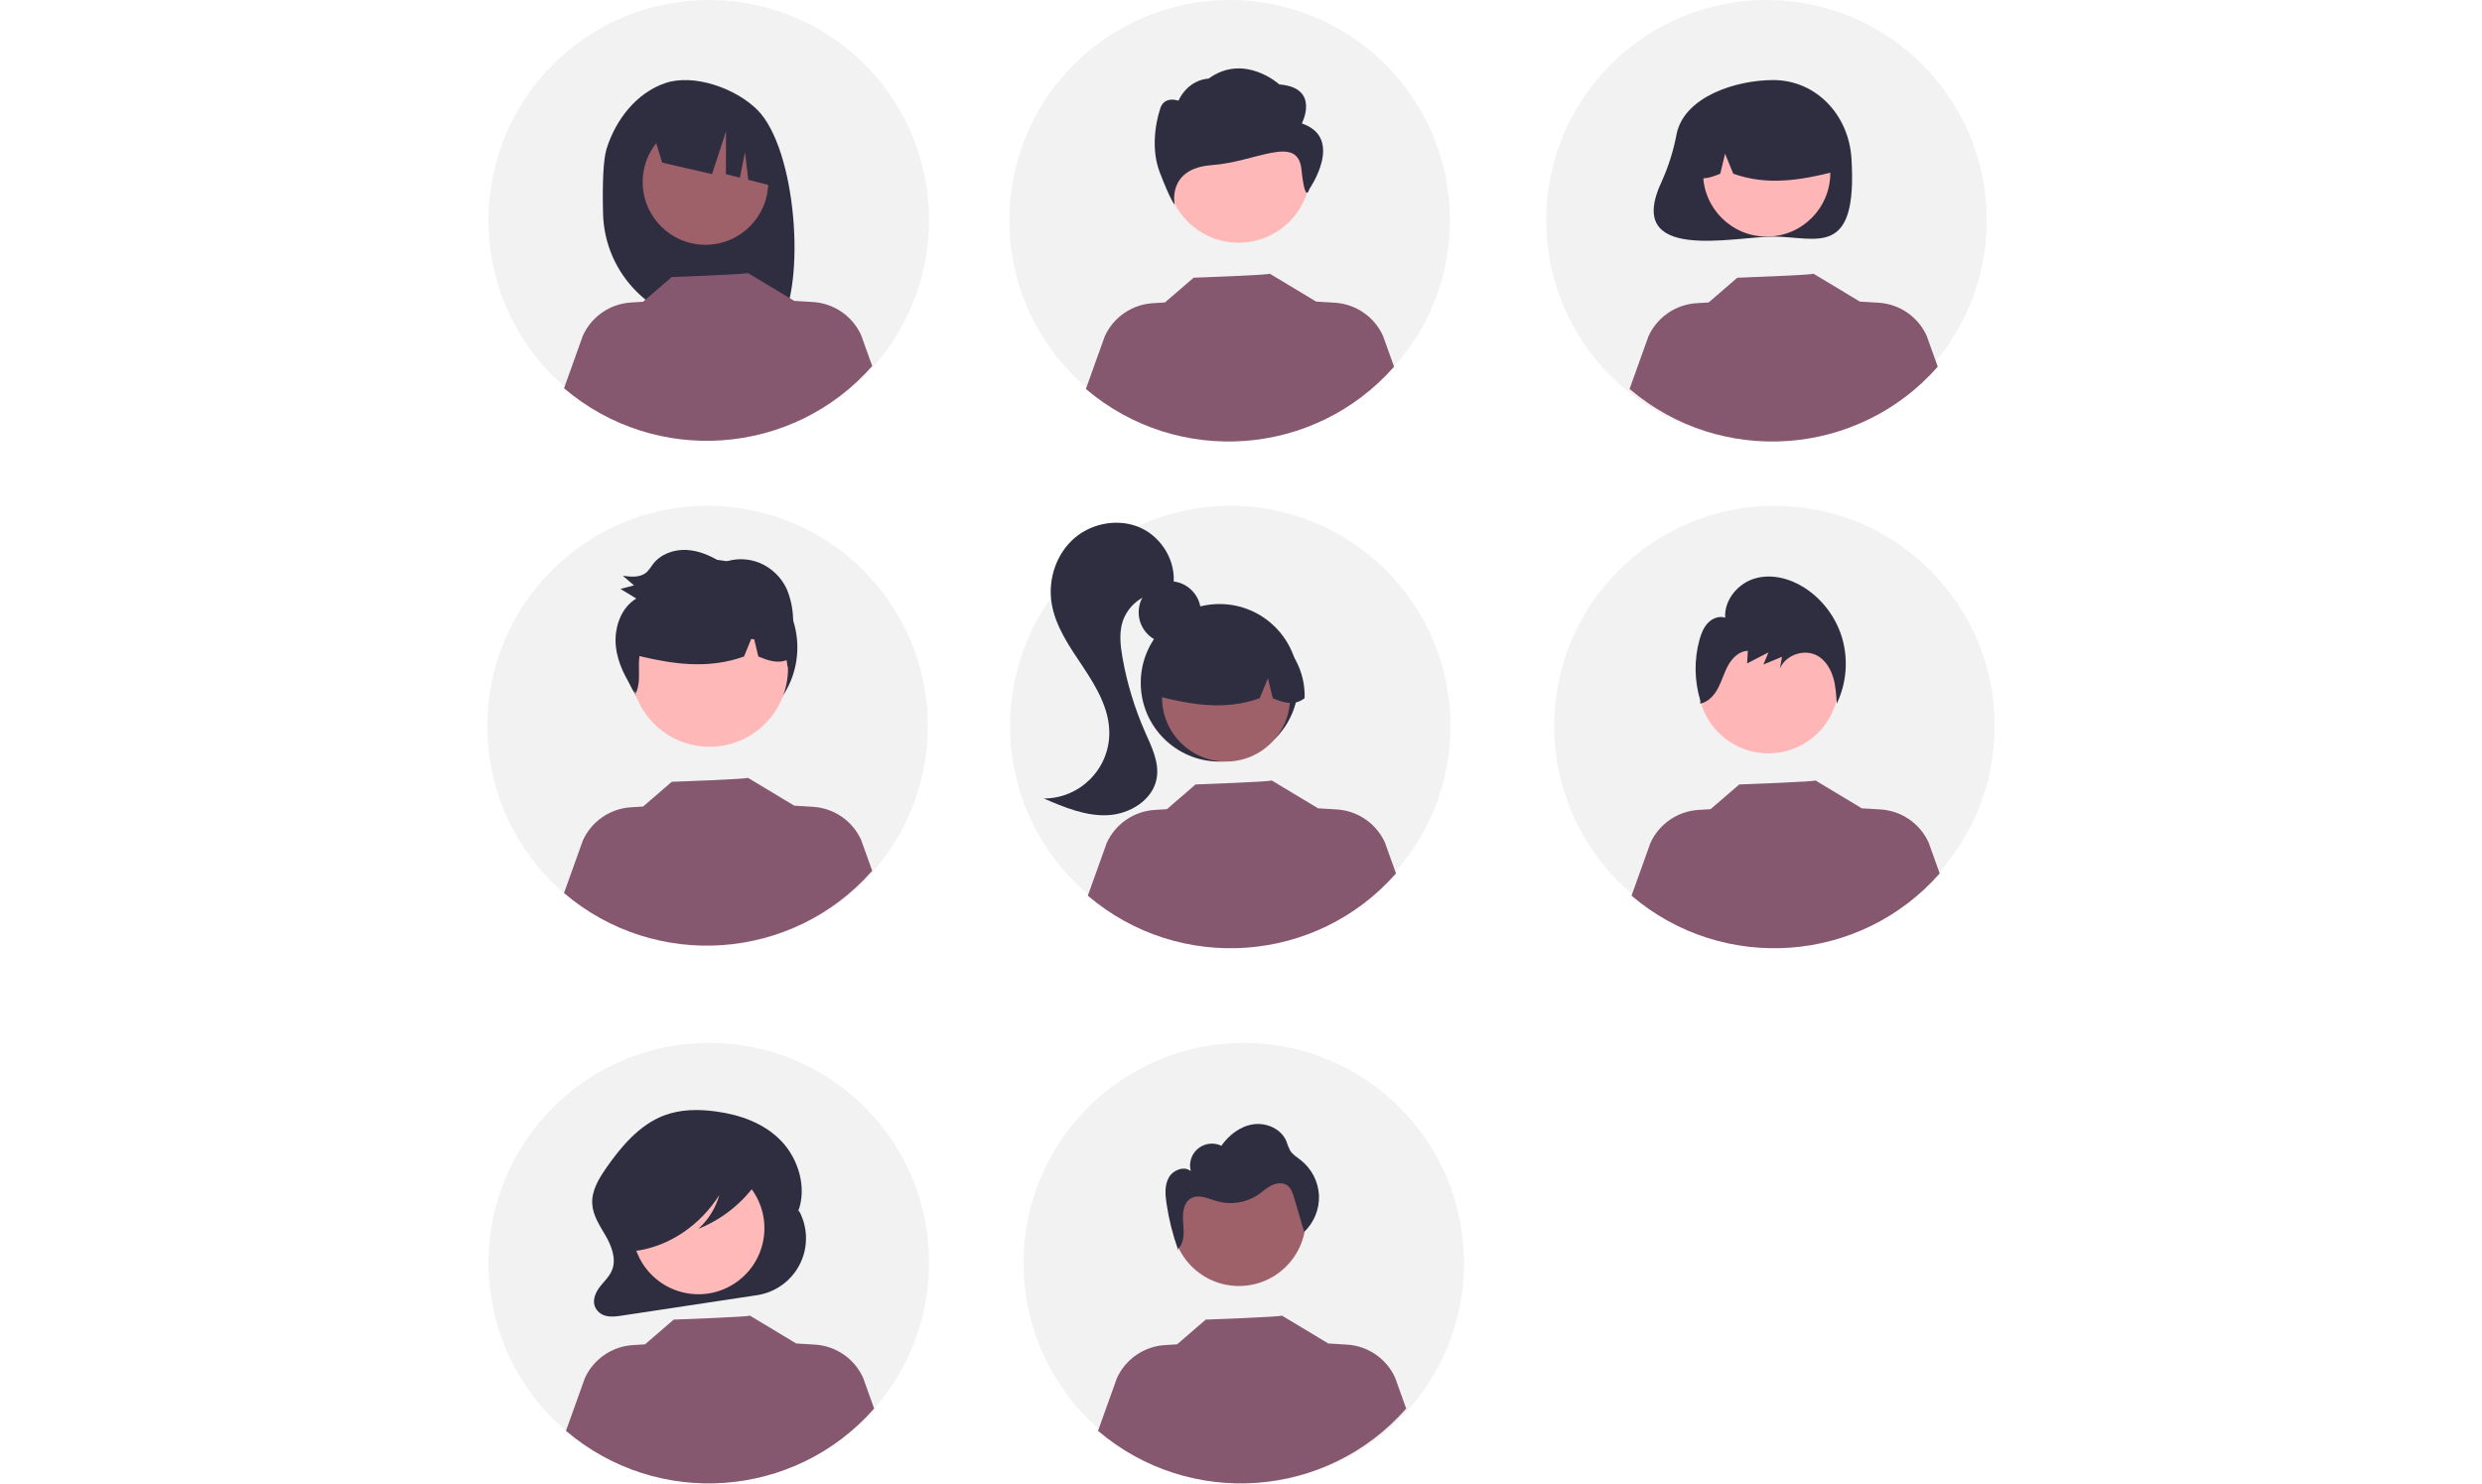
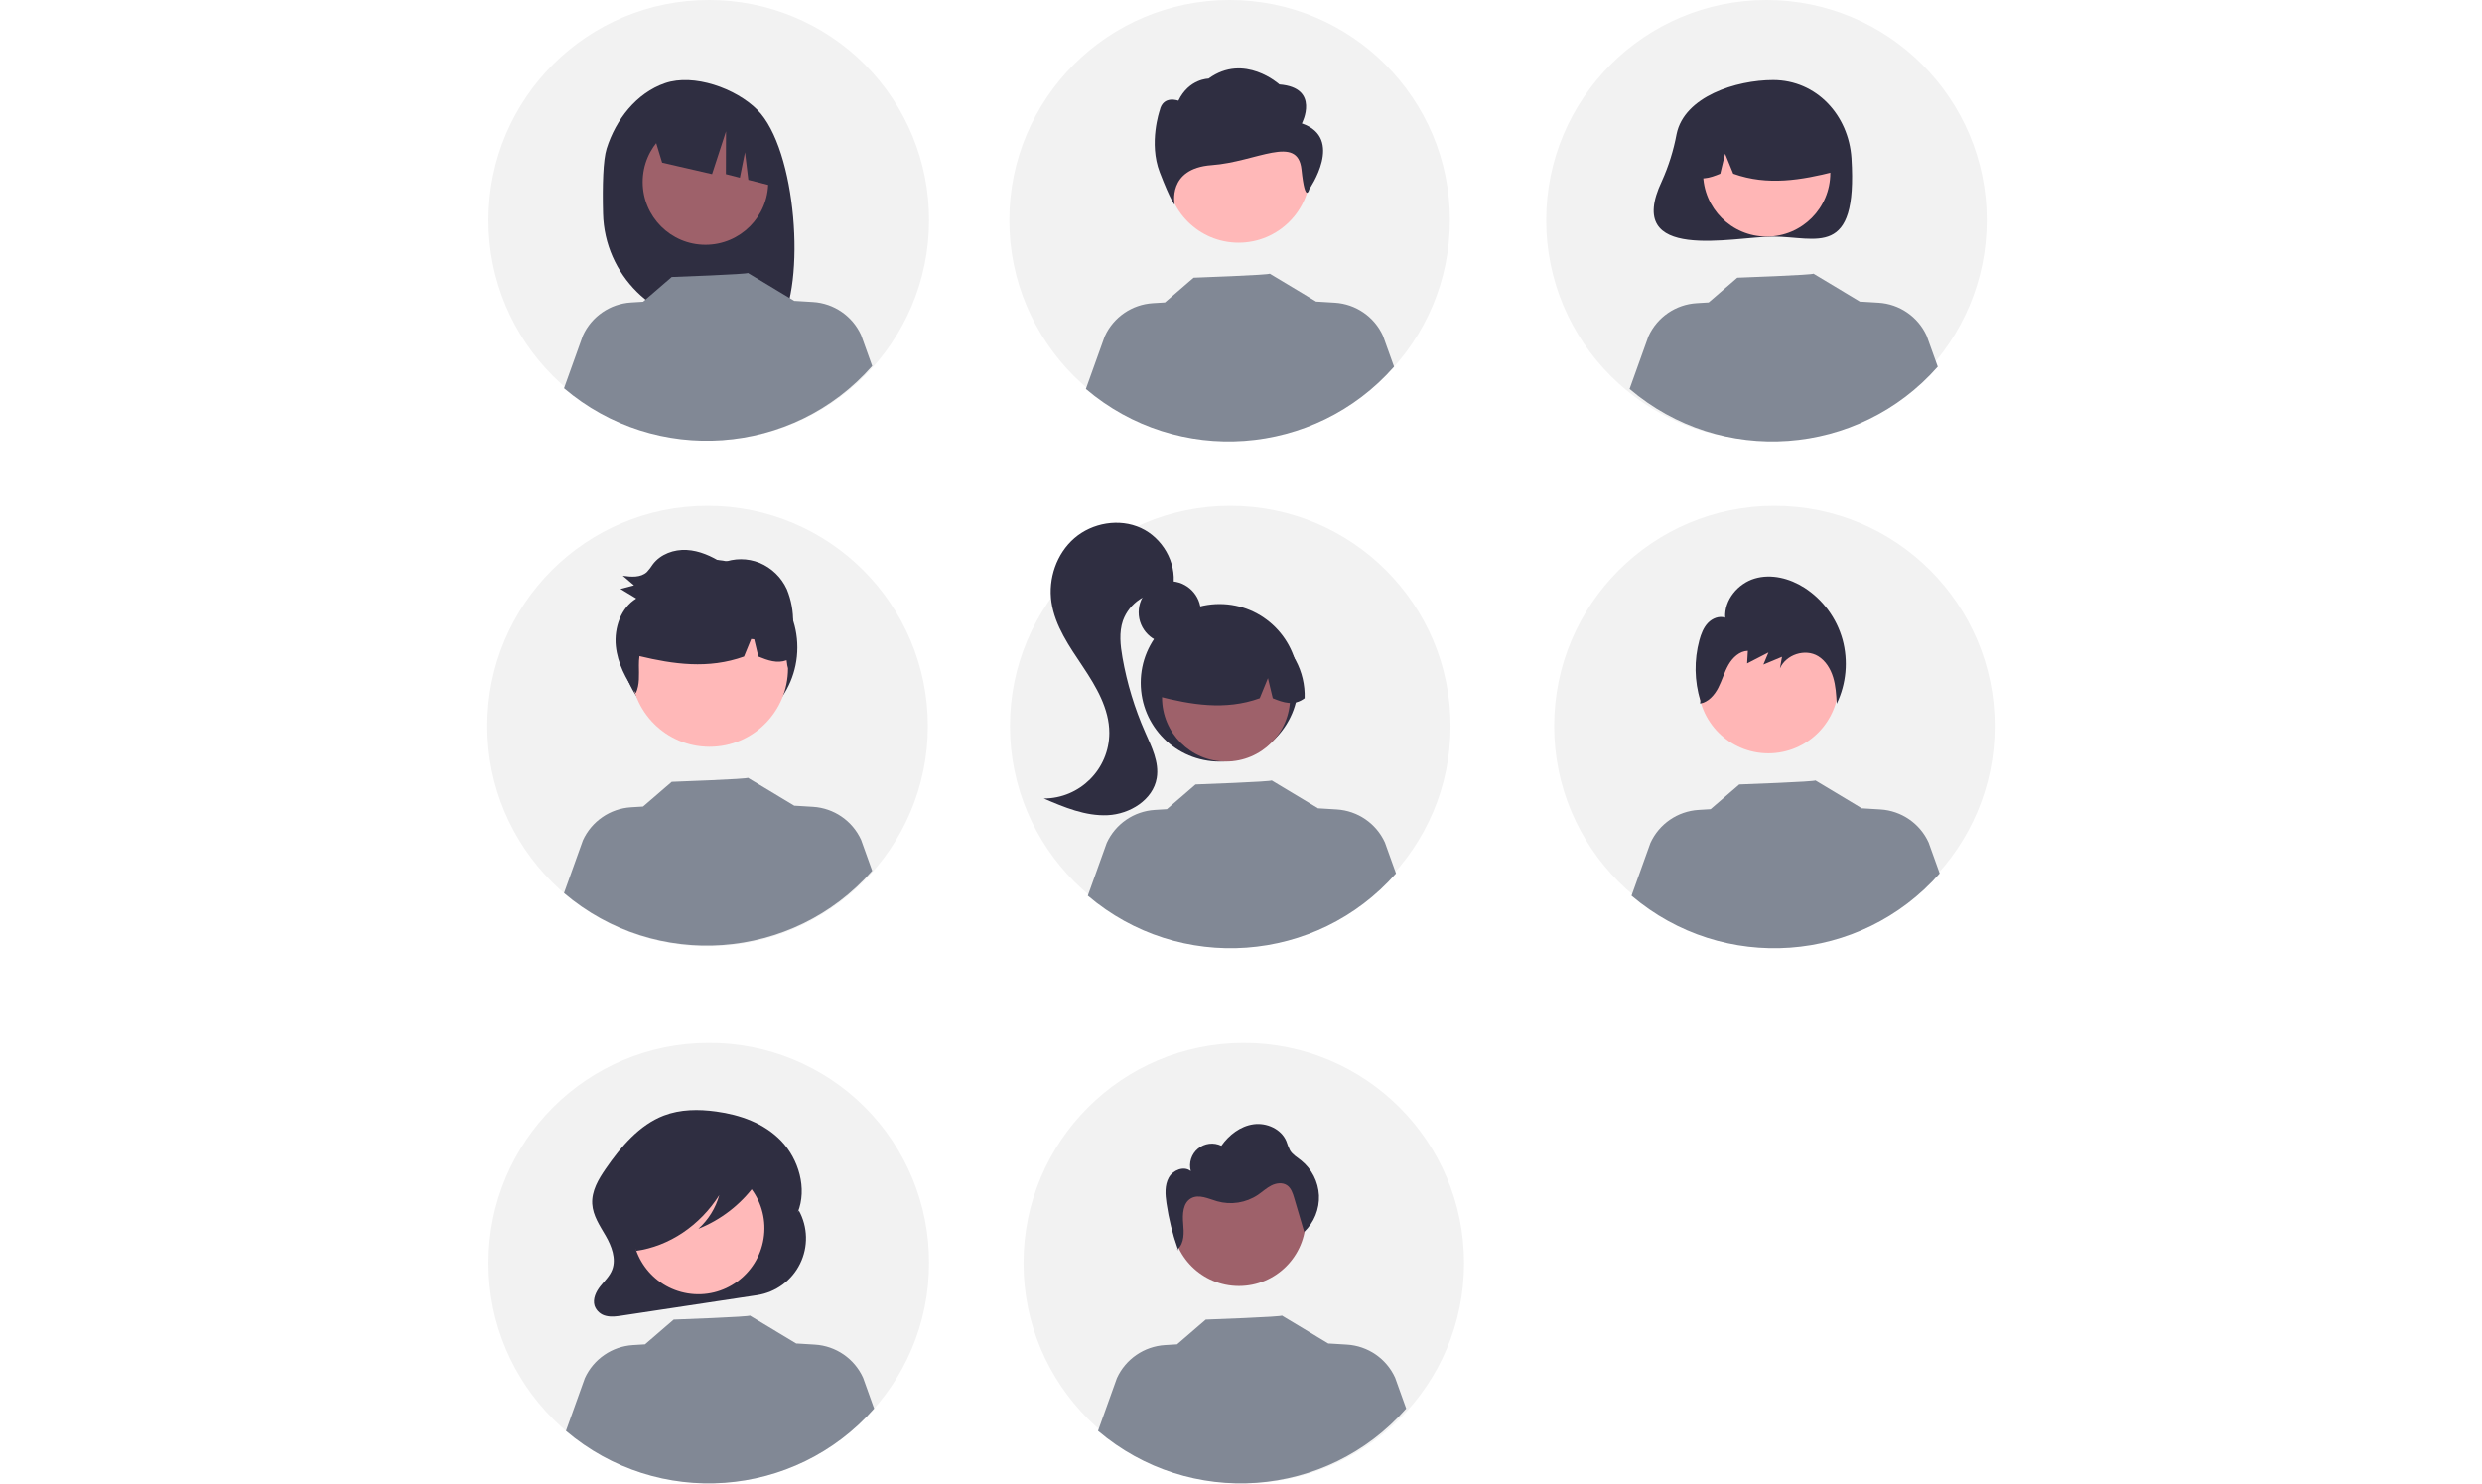
<svg xmlns="http://www.w3.org/2000/svg" data-name="Layer 1" width="776.32" height="464.051" viewBox="0 0 776.32 764.051">
  <circle cx="113.44" cy="373.971" r="113.44" fill="#f2f2f2" />
  <circle cx="114.454" cy="333.464" r="45.236" fill="#2f2e41" />
  <path d="M439.335,181.616a113.44,113.44,0,1,1-113.239-113.641A113.147,113.147,0,0,1,439.335,181.616Z" transform="translate(-211.84 -67.97468)" fill="#f2f2f2" />
  <circle cx="382.63" cy="373.971" r="113.44" fill="#f2f2f2" />
  <circle cx="382.3" cy="113.44" r="113.44" fill="#f2f2f2" />
  <circle cx="658.78" cy="113.44" r="113.44" fill="#f2f2f2" />
  <circle cx="662.88" cy="373.971" r="113.44" fill="#f2f2f2" />
  <path d="M439.335,718.585a113.44,113.44,0,1,1-113.44-113.44A112.938,112.938,0,0,1,439.335,718.585Z" transform="translate(-211.84 -67.97468)" fill="#f2f2f2" />
  <circle cx="389.59" cy="650.611" r="113.44" fill="#f2f2f2" />
  <path d="M273.316,144.513c4.691-14.949,15.357-28.66,30.109-33.713,14.753-5.054,36.355,2.645,47.445,13.698,20.287,20.219,25.238,89.677,11.3,111.627-2.772-.147-12.339-.255-15.145-.36L343.057,222.534v13.099q-6.705-.207-13.516-.286A58.821,58.821,0,0,1,271.467,177.977C271.104,163.418,271.468,150.404,273.316,144.513Z" transform="translate(-211.84 -67.97468)" fill="#2f2e41" />
  <circle cx="112.372" cy="93.753" r="32.33" fill="#9e616a" />
  <path d="M296.311,133.335l37.224-18.639,0,0a46.787,46.787,0,0,1,27.403,38.764l.928,11.114-15.588-3.968-1.708-14.211-2.647,13.103-7.194-1.83.068-22.063-7.198,22.047-25.693-5.903Z" transform="translate(-211.84 -67.97468)" fill="#2f2e41" />
  <circle cx="351.479" cy="315.388" r="16.016" fill="#2f2e41" />
  <circle cx="377.104" cy="351.691" r="40.573" fill="#2f2e41" />
  <circle cx="380.462" cy="359.284" r="32.97" fill="#9e616a" />
  <path d="M614.692,393.65A37.767,37.767,0,0,0,557.273,426.61c16.8,4.218,34.45,7.446,52.366,1.009l4.231-10.355,2.494,10.363c5.456,2.23,10.926,4.117,16.396-.022A38.562,38.562,0,0,0,614.692,393.65Z" transform="translate(-211.84 -67.97468)" fill="#2f2e41" />
  <path d="M548.407,339.886c-11.075-5.078-24.971-2.695-34.192,5.267-9.222,7.963-13.606,20.922-11.825,32.975,1.816,12.296,9.291,22.884,16.181,33.228,6.89,10.344,13.622,21.679,13.614,34.108a33.811,33.811,0,0,1-33.744,33.79c10.507,4.523,21.473,9.135,32.899,8.599,11.426-.536,23.403-7.882,25.267-19.168,1.343-8.132-2.647-16.062-5.974-23.602a166.953,166.953,0,0,1-11.668-38.409c-1.111-6.312-1.835-12.949.223-19.019a22.333,22.333,0,0,1,22.186-14.655l3.775-3.397C566.828,357.536,559.482,344.964,548.407,339.886Z" transform="translate(-211.84 -67.97468)" fill="#2f2e41" />
  <path d="M824.323,137.043a106.585,106.585,0,0,1-7.605,24.271c-20.011,42.333,36.976,28.535,57.342,28.535,22.267,0,43.571,11.709,40.317-40.317-1.39-22.223-18.051-40.317-40.317-40.317C855.041,109.215,828.3,117.668,824.323,137.043Z" transform="translate(-211.84 -67.97468)" fill="#2f2e41" />
  <circle cx="658.884" cy="89.102" r="32.762" fill="#ffb6b6" />
  <path d="M848.475,123.68a37.528,37.528,0,0,1,57.056,32.752c-16.694,4.191-34.232,7.399-52.035,1.003l-4.204-10.29-2.479,10.297c-5.422,2.216-10.857,4.091-16.293-.021A38.318,38.318,0,0,1,848.475,123.68Z" transform="translate(-211.84 -67.97468)" fill="#2f2e41" />
  <circle cx="114.472" cy="344.231" r="40.411" fill="#ffb8b8" />
  <circle id="bf829f4c-57e2-46a5-971d-584c2690be65" data-name="ab6171fa-7d69-4734-b81c-8dff60f9761b" cx="387.093" cy="627.963" r="34.415" fill="#9e616a" />
  <circle cx="386.924" cy="88.021" r="36.991" fill="#ffb8b8" />
  <path id="bd502a69-4a38-4003-a7a1-fa248c8198be-561" data-name="bf427902-b9bf-4946-b5d7-5c1c7e04535e" d="M631.333,131.559s9.631-18.412-11.558-20.086c0,0-18.064-16.386-36.475-2.996,0,0-10.043,0-15.535,11.365,0,0-7.899-2.996-9.634,5.021,0,0-5.78,16.738,0,31.802s7.699,16.738,7.699,16.738-4.055-18.694,19.062-20.368,44.325-16.156,46.251,2.256,4.044,10.094,4.044,10.094S653.485,139.091,631.333,131.559Z" transform="translate(-211.84 -67.97468)" fill="#2f2e41" />
  <circle cx="659.749" cy="351.812" r="36.211" fill="#ffb6b6" />
  <path d="M372.289,691.442v-0l-.561,1.012c4.996-12.313.453-27.485-8.459-36.769-8.912-9.284-21.302-13.529-33.502-15.212-9.057-1.25-18.457-1.214-27.069,2.104-12.471,4.804-21.998,15.925-29.953,27.494-3.639,5.291-7.216,11.324-6.854,17.938.337,6.138,3.98,11.346,6.963,16.553,2.984,5.207,5.475,11.668,3.334,17.351-1.276,3.387-3.973,5.826-6.161,8.597s-3.988,6.515-2.931,9.991a8.152,8.152,0,0,0,6.073,5.278c2.645.616,5.39.214,8.069-.191L350.777,735.08A29.637,29.637,0,0,0,372.289,691.442Z" transform="translate(-211.84 -67.97468)" fill="#2f2e41" />
  <circle cx="320.565" cy="700.596" r="33.999" transform="translate(-634.1737 836.8236) rotate(-80.78253)" fill="#ffb9b9" />
-   <path d="M411.075,793.485a113.4,113.4,0,0,1-158.71,11.47l9.73-27.15a29.197,29.197,0,0,1,24.8-17.03l6.19-.38,14.76-12.73s39.77-1.42,39.18-2.1l24.09,14.49-.02-.1,9.47.58a29.184,29.184,0,0,1,24.8,17.03Z" transform="translate(-211.84 -67.97468)" fill="#85586F" />
-   <path d="M685.075,793.485a113.4,113.4,0,0,1-158.71,11.47l9.73-27.15a29.197,29.197,0,0,1,24.8-17.03l6.19-.38,14.76-12.73s39.77-1.42,39.18-2.1l24.09,14.49-.02-.1,9.47.58a29.184,29.184,0,0,1,24.8,17.03Z" transform="translate(-211.84 -67.97468)" fill="#85586F" />
+   <path d="M411.075,793.485a113.4,113.4,0,0,1-158.71,11.47l9.73-27.15a29.197,29.197,0,0,1,24.8-17.03l6.19-.38,14.76-12.73s39.77-1.42,39.18-2.1l24.09,14.49-.02-.1,9.47.58a29.184,29.184,0,0,1,24.8,17.03Z" transform="translate(-211.84 -67.97468)" fill="#818895" />
+   <path d="M685.075,793.485a113.4,113.4,0,0,1-158.71,11.47l9.73-27.15a29.197,29.197,0,0,1,24.8-17.03l6.19-.38,14.76-12.73s39.77-1.42,39.18-2.1l24.09,14.49-.02-.1,9.47.58a29.184,29.184,0,0,1,24.8,17.03Z" transform="translate(-211.84 -67.97468)" fill="#818895" />
  <path d="M352.814,669.041c-.878-4.643-5.613-6.766-9.67-7.795a93.151,93.151,0,0,0-36.036-1.979c-8.767,1.25-17.742,4.007-24.103,10.85a32.417,32.417,0,0,0-8.197,20.877,24.861,24.861,0,0,0,2.976,13.263c2.289,3.875,6.191,6.685,10.219,6.586l.408,1.419c17.07-2.378,32.926-12.999,42.913-28.744a36.825,36.825,0,0,1-10.759,17.38,67.034,67.034,0,0,0,28.937-22.302C351.521,675.915,353.481,672.573,352.814,669.041Z" transform="translate(-211.84 -67.97468)" fill="#2f2e41" />
-   <path d="M410.075,516.485a113.4,113.4,0,0,1-158.71,11.47l9.73-27.15a29.197,29.197,0,0,1,24.8-17.03l6.19-.38,14.76-12.73s39.77-1.42,39.18-2.1l24.09,14.49-.02-.1,9.47.58a29.184,29.184,0,0,1,24.8,17.03Z" transform="translate(-211.84 -67.97468)" fill="#85586F" />
-   <path d="M679.825,517.845a113.4,113.4,0,0,1-158.71,11.47l9.73-27.15a29.197,29.197,0,0,1,24.8-17.03l6.19-.38,14.76-12.73s39.77-1.42,39.18-2.1l24.09,14.49-.02-.1,9.47.58a29.184,29.184,0,0,1,24.8,17.03Z" transform="translate(-211.84 -67.97468)" fill="#85586F" />
-   <path d="M959.825,517.845a113.4,113.4,0,0,1-158.71,11.47l9.73-27.15a29.197,29.197,0,0,1,24.8-17.03l6.19-.38,14.76-12.73s39.77-1.42,39.18-2.1l24.09,14.49-.02-.1,9.47.58a29.184,29.184,0,0,1,24.8,17.03Z" transform="translate(-211.84 -67.97468)" fill="#85586F" />
-   <path d="M410.075,256.485a113.4,113.4,0,0,1-158.71,11.47l9.73-27.15a29.197,29.197,0,0,1,24.8-17.03l6.19-.38,14.76-12.73s39.77-1.42,39.18-2.1l24.09,14.49-.02-.1,9.47.58a29.184,29.184,0,0,1,24.8,17.03Z" transform="translate(-211.84 -67.97468)" fill="#85586F" />
-   <path d="M678.825,256.845a113.4,113.4,0,0,1-158.71,11.47l9.73-27.15a29.197,29.197,0,0,1,24.8-17.03l6.19-.38,14.76-12.73s39.77-1.42,39.18-2.1l24.09,14.49-.02-.1,9.47.58a29.184,29.184,0,0,1,24.8,17.03Z" transform="translate(-211.84 -67.97468)" fill="#85586F" />
-   <path d="M958.825,256.845a113.4,113.4,0,0,1-158.71,11.47l9.73-27.15a29.197,29.197,0,0,1,24.8-17.03l6.19-.38,14.76-12.73s39.77-1.42,39.18-2.1l24.09,14.49-.02-.1,9.47.58a29.184,29.184,0,0,1,24.8,17.03Z" transform="translate(-211.84 -67.97468)" fill="#85586F" />
+   <path d="M410.075,516.485a113.4,113.4,0,0,1-158.71,11.47l9.73-27.15a29.197,29.197,0,0,1,24.8-17.03l6.19-.38,14.76-12.73s39.77-1.42,39.18-2.1l24.09,14.49-.02-.1,9.47.58a29.184,29.184,0,0,1,24.8,17.03Z" transform="translate(-211.84 -67.97468)" fill="#818895" />
+   <path d="M679.825,517.845a113.4,113.4,0,0,1-158.71,11.47l9.73-27.15a29.197,29.197,0,0,1,24.8-17.03l6.19-.38,14.76-12.73s39.77-1.42,39.18-2.1l24.09,14.49-.02-.1,9.47.58a29.184,29.184,0,0,1,24.8,17.03Z" transform="translate(-211.84 -67.97468)" fill="#818895" />
+   <path d="M959.825,517.845a113.4,113.4,0,0,1-158.71,11.47l9.73-27.15a29.197,29.197,0,0,1,24.8-17.03l6.19-.38,14.76-12.73s39.77-1.42,39.18-2.1l24.09,14.49-.02-.1,9.47.58a29.184,29.184,0,0,1,24.8,17.03Z" transform="translate(-211.84 -67.97468)" fill="#818895" />
+   <path d="M410.075,256.485a113.4,113.4,0,0,1-158.71,11.47l9.73-27.15a29.197,29.197,0,0,1,24.8-17.03l6.19-.38,14.76-12.73s39.77-1.42,39.18-2.1l24.09,14.49-.02-.1,9.47.58a29.184,29.184,0,0,1,24.8,17.03Z" transform="translate(-211.84 -67.97468)" fill="#818895" />
+   <path d="M678.825,256.845a113.4,113.4,0,0,1-158.71,11.47l9.73-27.15a29.197,29.197,0,0,1,24.8-17.03l6.19-.38,14.76-12.73s39.77-1.42,39.18-2.1l24.09,14.49-.02-.1,9.47.58a29.184,29.184,0,0,1,24.8,17.03Z" transform="translate(-211.84 -67.97468)" fill="#818895" />
+   <path d="M958.825,256.845a113.4,113.4,0,0,1-158.71,11.47l9.73-27.15a29.197,29.197,0,0,1,24.8-17.03l6.19-.38,14.76-12.73s39.77-1.42,39.18-2.1l24.09,14.49-.02-.1,9.47.58a29.184,29.184,0,0,1,24.8,17.03Z" transform="translate(-211.84 -67.97468)" fill="#818895" />
  <path d="M909.78,397.329A46.687,46.687,0,0,0,890.228,370.728c-7.602-4.863-17.089-7.345-25.702-4.774s-15.743,11.024-15.18,20.156c-3.109-1.058-6.643.35-8.919,2.754-2.276,2.405-3.499,5.64-4.376,8.86a56.325,56.325,0,0,0,.528,31.19l-.171,1.455c4.202-.695,7.389-4.3,9.371-8.142s3.122-8.103,5.271-11.85c2.148-3.747,5.715-7.09,9.97-7.207l-.375,6.505q5.492-2.829,10.983-5.659-1.306,3.125-2.612,6.249,4.796-2.005,9.592-4.009-.536,3.005-1.072,6.009c3.171-7.217,12.977-10.388,19.648-6.353,3.874,2.344,6.416,6.52,7.753,10.906s1.601,9.026,1.857,13.611A47.6,47.6,0,0,0,909.78,397.329Z" transform="translate(-211.84 -67.97468)" fill="#2f2e41" />
  <path d="M567.663,711.848c-.068-.188-.129-.379-.196-.567-.133.117-.259.237-.403.346Z" transform="translate(-211.84 -67.97468)" fill="#2f2e41" />
  <path d="M640.158,683.694a24.742,24.742,0,0,0-9.239-18.059c-2.006-1.586-4.326-2.926-5.654-5.111a34.966,34.966,0,0,1-1.921-4.79c-2.642-6.288-10.171-9.63-16.925-8.678s-12.599,5.495-16.536,11.065a11.255,11.255,0,0,0-15.74,13.046c-3.498-2.818-9.155-.564-11.338,3.361-2.183,3.925-1.837,8.728-1.188,13.172a124.459,124.459,0,0,0,5.849,23.58c3.406-2.999,3.196-8.46,2.78-13.077-.432-4.796-.173-10.652,4.021-13.019,4.052-2.287,8.97.224,13.438,1.522a25.396,25.396,0,0,0,21.008-3.304c2.327-1.575,4.399-3.547,6.908-4.813s5.702-1.705,8.037-.143c2.133,1.427,3.001,4.087,3.726,6.549q2.58,8.75,5.161,17.501A24.742,24.742,0,0,0,640.158,683.694Z" transform="translate(-211.84 -67.97468)" fill="#2f2e41" />
  <path d="M368.947,398.033a89.422,89.422,0,0,0,.389-9.077,42.726,42.726,0,0,0-3.223-17.495,26.883,26.883,0,0,0-14.066-13.589,25.665,25.665,0,0,0-19.243.017c-5.57-3.519-11.759-6.309-18.276-6.654-6.518-.346-13.409,2.072-17.425,7.395a28.44,28.44,0,0,1-3.044,3.955c-3.229,2.99-8.135,2.559-12.426,1.947q2.887,2.474,5.776,4.949-3.495.913-6.99,1.826,4.079,2.474,8.157,4.947c-7.893,4.738-11.481,15.078-10.533,24.47.897,8.892,5.189,17.022,10.321,24.249,2.047-4.32,1.606-9.489,1.572-14.354a32.487,32.487,0,0,1,.288-4.72c17.343,4.157,35.464,6.825,53.84.223l3.688-9.026c.518.053,1.035.103,1.553.158l2.137,8.876c4.844,1.98,9.698,3.71,14.554,1.892.236,1.371.379,2.77.488,4.115.417-1.609.778-3.229,1.104-4.856a14.359,14.359,0,0,0,1.839-1.175A39.512,39.512,0,0,0,368.947,398.033Z" transform="translate(-211.84 -67.97468)" fill="#2f2e41" />
</svg>
